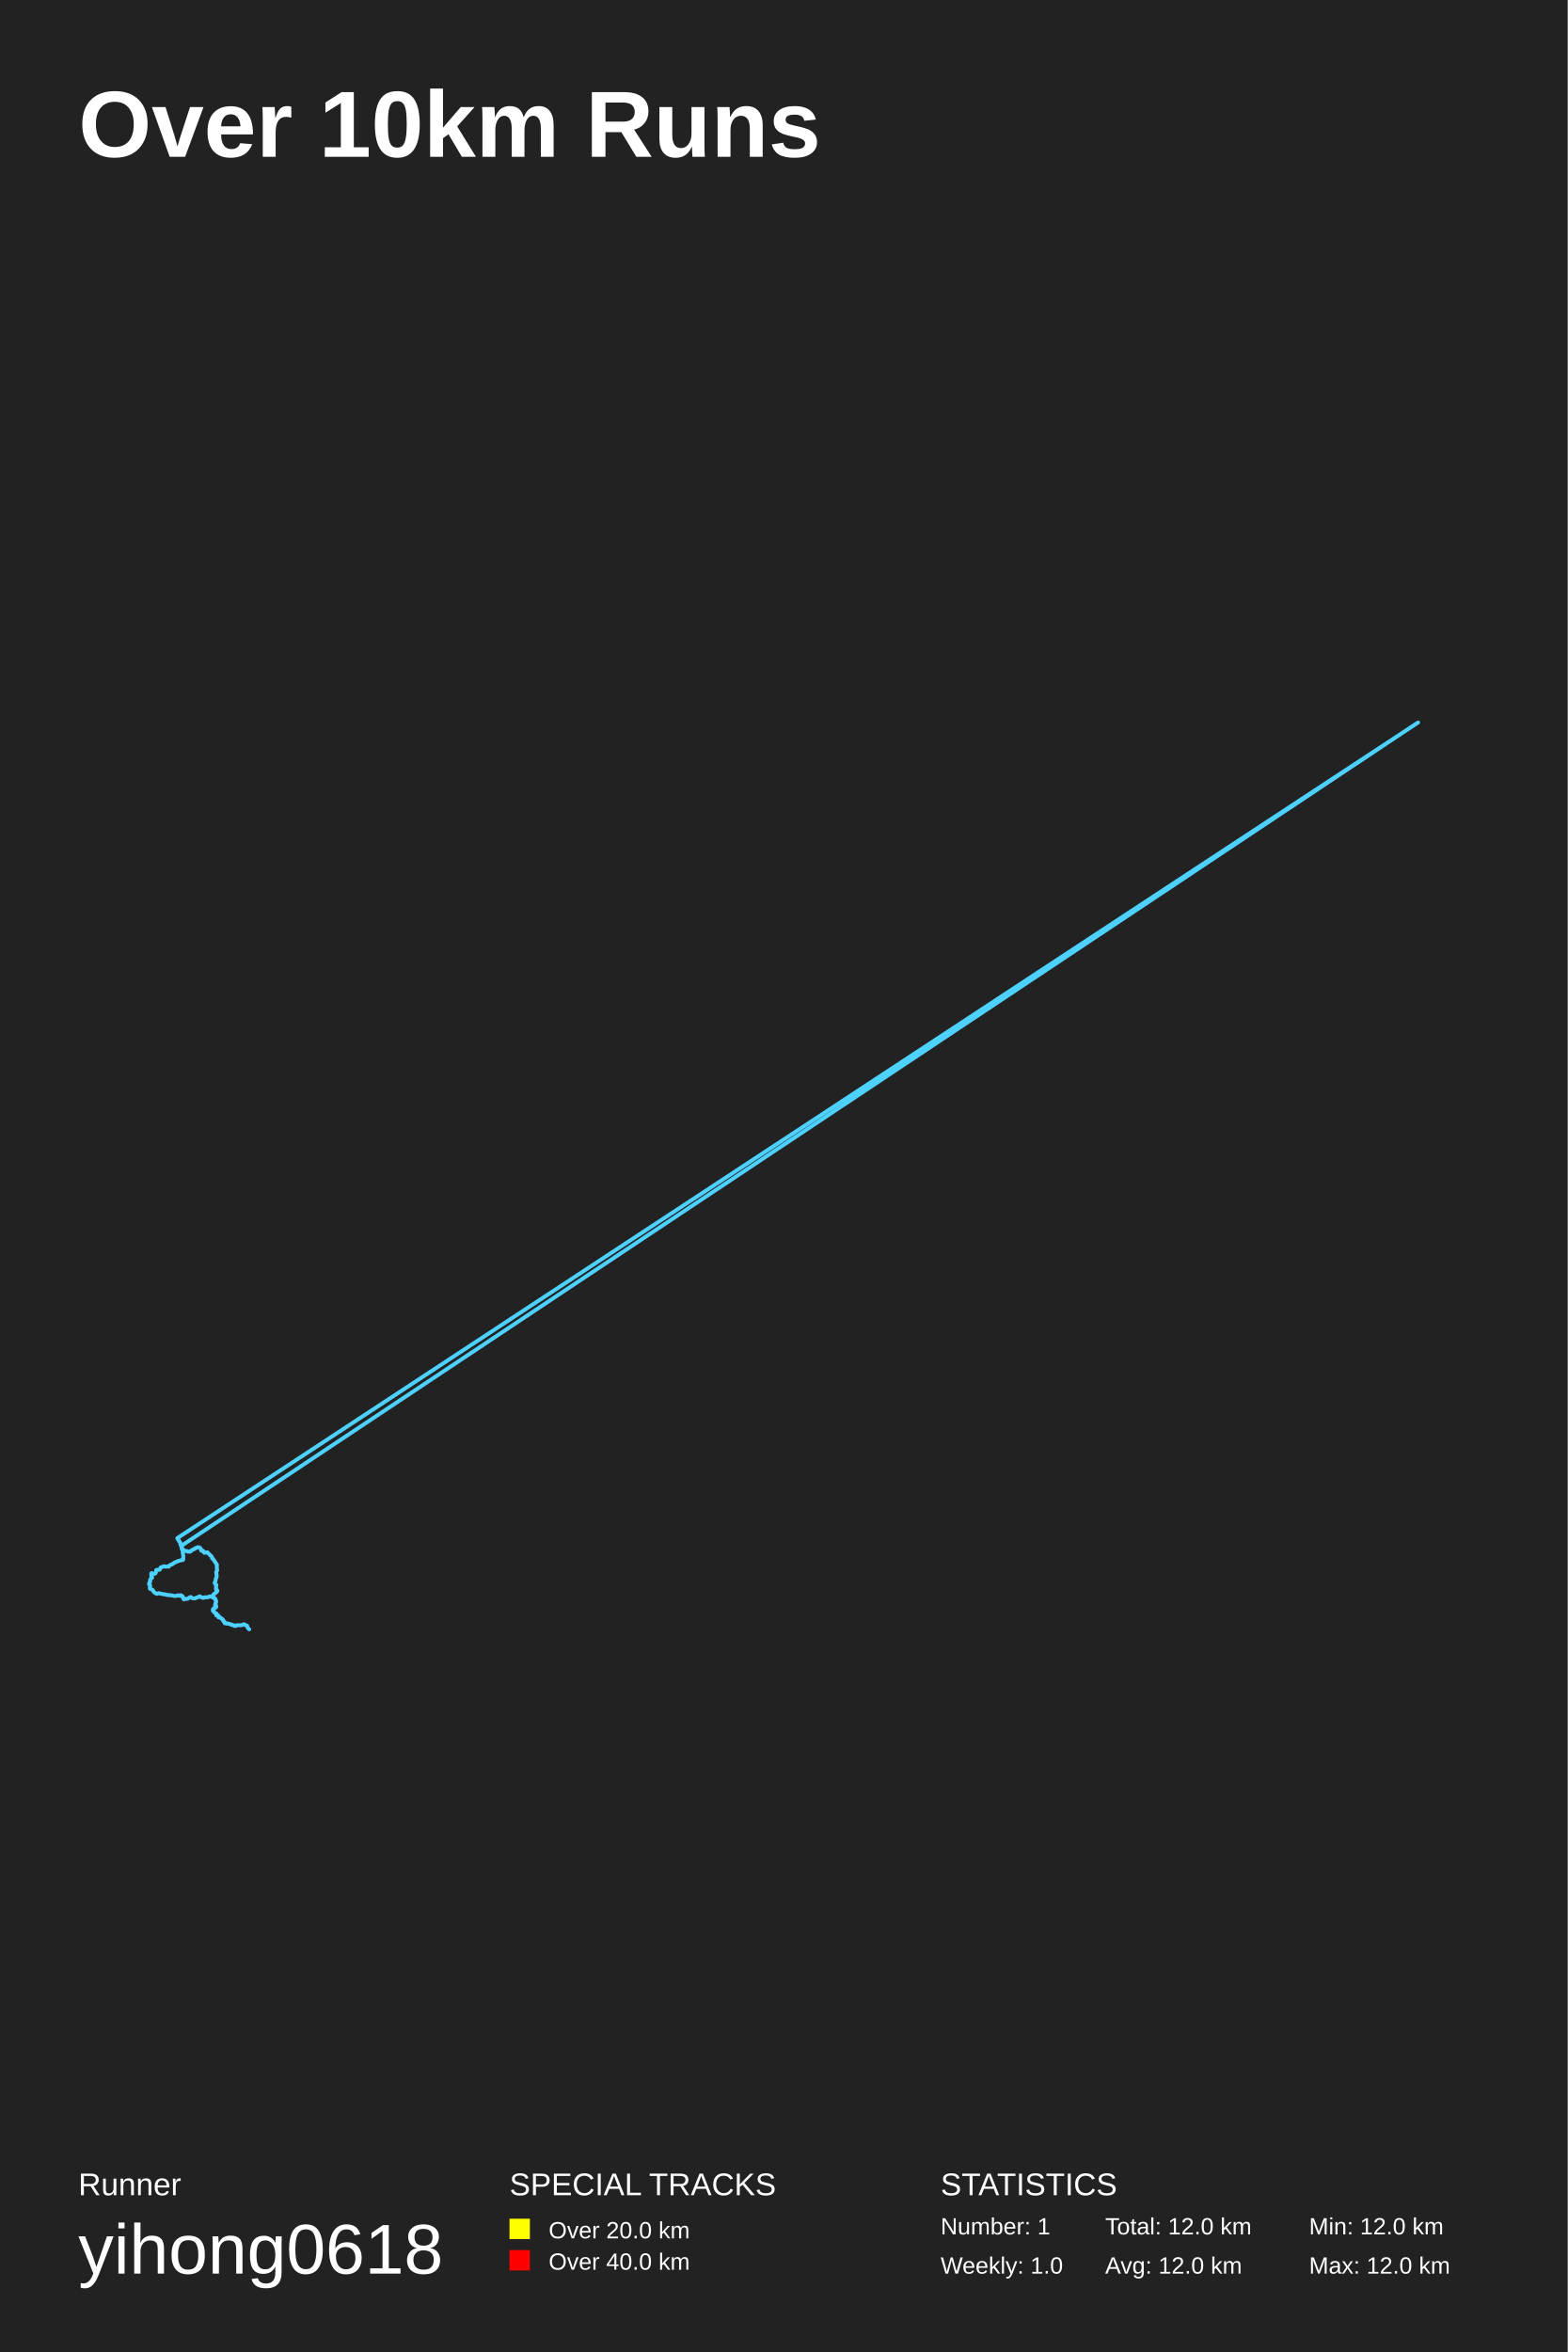
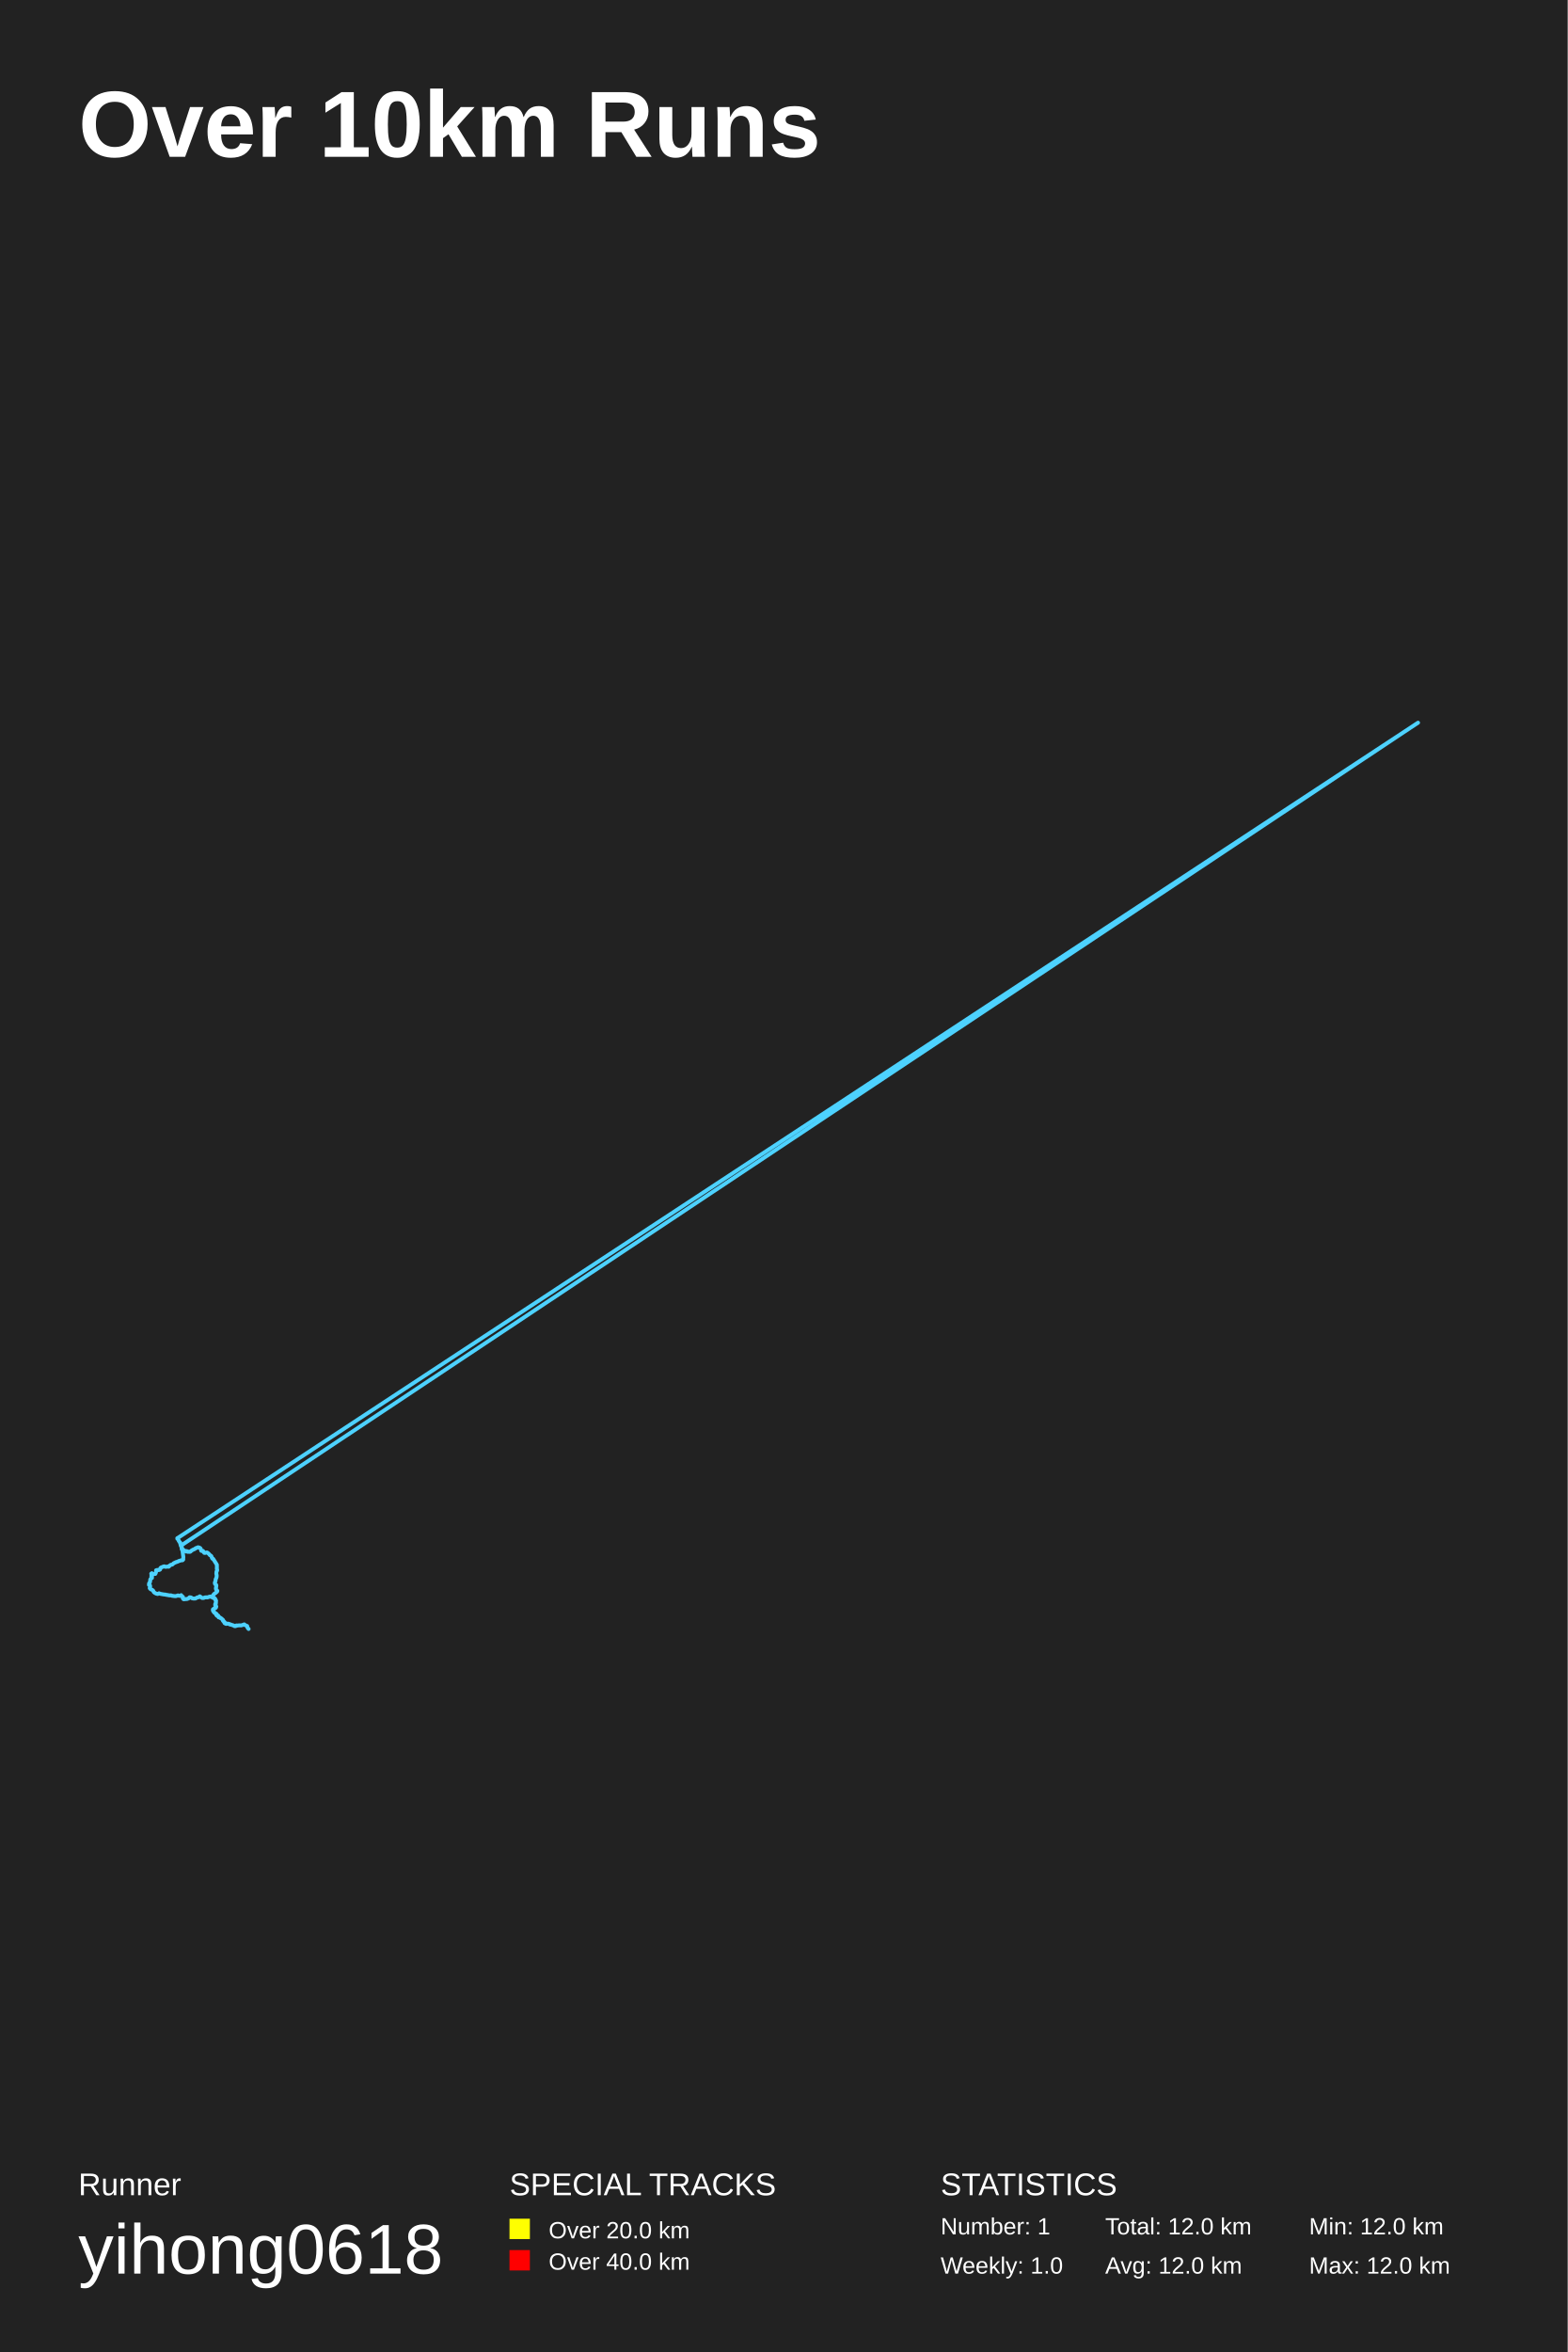
<svg xmlns="http://www.w3.org/2000/svg" baseProfile="full" height="300mm" version="1.1" viewBox="0,0,200,300" width="200mm">
  <defs />
  <rect fill="#222222" height="300" width="200" x="0" y="0" />
  <text fill="#FFFFFF" style="font-size:12px; font-family:Arial; font-weight:bold;" x="10" y="20">Over 10km Runs</text>
  <text fill="#FFFFFF" style="font-size:4px; font-family:Arial" x="10" y="280">Runner</text>
  <text fill="#FFFFFF" style="font-size:9px; font-family:Arial" x="10" y="290">yihong0618</text>
  <text fill="#FFFFFF" style="font-size:4px; font-family:Arial" x="65" y="280">SPECIAL TRACKS</text>
  <rect fill="yellow" height="2.6" width="2.6" x="65" y="283" />
  <text fill="#FFFFFF" style="font-size:3px; font-family:Arial" x="70" y="285.5">Over 20.0 km</text>
  <rect fill="red" height="2.6" width="2.6" x="65" y="287" />
  <text fill="#FFFFFF" style="font-size:3px; font-family:Arial" x="70" y="289.5">Over 40.0 km</text>
  <text fill="#FFFFFF" style="font-size:4px; font-family:Arial" x="120" y="280">STATISTICS</text>
  <text fill="#FFFFFF" style="font-size:3px; font-family:Arial" x="120" y="285">Number: 1</text>
  <text fill="#FFFFFF" style="font-size:3px; font-family:Arial" x="120" y="290">Weekly: 1.0</text>
  <text fill="#FFFFFF" style="font-size:3px; font-family:Arial" x="141" y="285">Total: 12.0 km</text>
  <text fill="#FFFFFF" style="font-size:3px; font-family:Arial" x="141" y="290">Avg: 12.0 km</text>
  <text fill="#FFFFFF" style="font-size:3px; font-family:Arial" x="167" y="285">Min: 12.0 km</text>
  <text fill="#FFFFFF" style="font-size:3px; font-family:Arial" x="167" y="290">Max: 12.0 km</text>
-   <polyline fill="none" opacity="1" points="30.345,207.301 30.193,207.306 30.075,207.38 29.946,207.391 29.828,207.306 29.671,207.275 29.571,207.222 29.414,207.211 29.291,207.143 29.153,207.096 29.01,207.075 28.892,207.101 28.649,207.027 28.635,206.953 28.564,206.816 28.483,206.764 28.421,206.59 28.317,206.516 28.241,206.421 28.16,206.379 28.065,206.321 27.903,206.311 27.837,206.19 27.87,206.069 27.747,206.084 27.599,206.047 27.623,205.853 27.538,205.789 27.424,205.752 27.329,205.652 27.257,205.547 27.153,205.436 27.157,205.289 27.272,205.141 27.428,205.115 27.557,204.973 27.542,204.846 27.438,204.752 27.466,204.615 27.495,204.467 27.542,204.325 27.58,204.193 27.485,204.088 27.462,203.925 27.367,203.819 27.219,203.788 27.219,203.793 27.243,203.793 27.214,203.798 27.229,203.798 27.219,203.798 27.21,203.804 27.214,203.798 27.21,203.798 27.138,203.624 27.157,203.524 27.195,203.424 27.272,203.34 27.338,203.293 27.457,203.208 27.566,203.119 27.675,203.013 27.728,202.929 27.699,202.829 27.585,202.755 27.547,202.618 27.561,202.502 27.58,202.397 27.576,202.26 27.609,202.15 27.485,202.081 27.457,202.018 27.381,201.913 27.447,201.728 27.509,201.628 27.504,201.486 27.542,201.338 27.614,201.217 27.628,201.07 27.656,200.949 27.618,200.843 27.609,200.727 27.59,200.638 27.59,200.485 27.685,200.353 27.699,200.222 27.666,200.095 27.671,199.948 27.656,199.795 27.675,199.589 27.656,199.553 27.157,198.81 27.062,198.773 27.039,198.673 27.02,198.589 27.001,198.562 26.967,198.478 26.906,198.425 26.83,198.378 26.763,198.341 26.716,198.262 26.649,198.199 26.535,198.093 26.464,197.999 26.402,197.999 26.302,198.025 26.193,198.057 26.079,198.057 26.008,197.993 25.965,197.877 25.917,197.814 25.803,197.804 25.704,197.804 25.699,197.772 25.732,197.762 25.713,197.777 25.694,197.783 25.67,197.772 25.694,197.772 25.694,197.788 25.68,197.772 25.699,197.751 25.685,197.719 25.623,197.609 25.609,197.54 25.566,197.467 25.533,197.451 25.457,197.409 25.4,197.356 25.324,197.372 25.281,197.345 25.257,197.34 25.181,197.377 25.115,197.409 25.058,197.44 24.982,197.44 24.934,197.482 24.844,197.524 24.801,197.582 24.753,197.588 24.677,197.635 24.611,197.661 24.516,197.709 24.416,197.751 24.345,197.862 24.25,197.914 24.155,197.909 24.065,197.914 23.979,197.904 23.96,197.888 23.965,197.877 23.984,197.888 23.946,197.909 23.889,197.862 23.822,197.825 23.775,197.851 23.689,197.825 23.608,197.804 23.528,197.804 23.452,197.709 23.39,197.672 23.357,197.635 23.333,197.63 23.285,197.551 23.209,197.514 23.195,197.53 23.195,197.514 23.167,197.472 23.195,197.377 23.205,197.314 23.133,197.251 23.105,197.182 23.072,197.124 23.043,197.045 23.01,196.929 23.005,196.766 22.92,196.697 22.882,196.597 22.81,196.55 22.81,196.476 22.739,196.381 22.677,196.297 22.663,196.234 22.63,196.239 22.63,196.244 22.644,196.255 22.635,196.244 22.644,196.25 22.649,196.239 22.687,196.181 22.692,196.165 22.658,196.186 22.635,196.181 22.62,196.186 22.62,196.197 22.625,196.186 22.63,196.186 22.63,196.176 22.63,196.181 22.644,196.176 180.91,92.162 180.815,92.22 180.815,92.22 180.815,92.22 180.724,92.278 180.629,92.336 23.119,197.187 23.186,197.282 23.167,197.398 23.19,197.514 23.209,197.63 23.281,197.725 23.304,197.862 23.314,197.993 23.333,198.162 23.361,198.33 23.38,198.457 23.38,198.589 23.371,198.762 23.38,198.868 23.342,198.973 23.157,198.999 23.01,199.042 22.867,199.068 22.734,199.115 22.582,199.179 22.459,199.226 22.364,199.268 22.264,199.321 22.131,199.389 22.083,199.453 22.05,199.479 22.05,199.479 22.003,199.521 21.927,199.553 21.822,199.558 21.727,199.616 21.637,199.663 21.599,199.726 21.542,199.816 21.423,199.805 21.337,199.795 21.219,199.827 21.1,199.832 21.014,199.795 20.91,199.774 20.81,199.827 20.758,199.827 20.677,199.884 20.568,199.9 20.487,199.942 20.44,200.037 20.435,200.127 20.397,200.19 20.359,200.216 20.321,200.232 20.245,200.243 20.131,200.227 20.031,200.227 19.922,200.269 19.926,200.301 19.936,200.374 19.922,200.448 19.893,200.496 19.888,200.548 19.865,200.606 19.827,200.69 19.722,200.727 19.641,200.754 19.556,200.769 19.47,200.833 19.432,200.78 19.375,200.743 19.361,200.748 19.318,200.706 19.352,200.68 19.371,200.643 19.347,200.685 19.304,200.701 19.309,200.801 19.299,200.959 19.361,201.112 19.418,201.238 19.295,201.286 19.19,201.423 19.143,201.612 19.162,201.744 19.038,201.902 19.01,202.071 19.095,202.155 19.162,202.25 19.143,202.35 19.119,202.487 19.124,202.634 19.233,202.703 19.375,202.745 19.518,202.84 19.575,202.998 19.713,203.129 19.884,203.245 20.059,203.298 20.221,203.208 20.397,203.24 20.582,203.293 20.772,203.329 20.962,203.356 21.052,203.356 21.176,203.419 21.328,203.43 21.466,203.44 21.613,203.472 21.775,203.466 21.917,203.503 22.031,203.514 22.202,203.561 22.364,203.572 22.559,203.54 22.682,203.472 22.801,203.514 22.953,203.556 23.067,203.466 23.148,203.519 23.3,203.614 23.328,203.788 23.414,203.898 23.452,204.004 23.608,203.914 23.803,203.951 23.989,203.898 24.15,203.772 24.331,203.698 24.464,203.814 24.635,203.872 24.863,203.877 24.982,203.825 25.143,203.761 25.305,203.714 25.452,203.609 25.561,203.656 25.713,203.74 25.837,203.793 25.974,203.809 26.084,203.74 26.236,203.725 26.426,203.751 26.564,203.698 26.678,203.661 26.787,203.624 26.963,203.667 27.119,203.725 27.195,203.74 27.343,203.793 27.457,203.909 27.5,204.088 27.58,204.22 27.566,204.394 27.509,204.552 27.471,204.715 27.585,204.841 27.576,204.989 27.447,205.105 27.291,205.163 27.229,205.294 27.234,205.463 27.338,205.631 27.49,205.747 27.642,205.821 27.633,205.974 27.756,206.053 27.894,206.105 27.97,206.248 28.146,206.358 28.298,206.458 28.426,206.569 28.497,206.727 28.626,206.832 28.706,206.99 28.892,207.08 29.072,207.08 29.243,207.117 29.414,207.201 29.576,207.254 29.737,207.285 29.889,207.375 30.051,207.396 30.193,207.322 30.374,207.296 30.545,207.296 30.711,207.306 30.849,207.28 30.992,207.233 31.115,207.169 31.248,207.227 31.367,207.327 31.505,207.348 31.552,207.464 31.595,207.607 31.69,207.728 31.794,207.817" stroke="#4DD2FF" stroke-dasharray="none" stroke-linecap="round" stroke-linejoin="round" stroke-width="0.5" />
+   <polyline fill="none" opacity="1" points="30.303,207.343 30.16,207.327 30.046,207.417 29.908,207.412 29.766,207.317 29.642,207.285 29.533,207.243 29.381,207.217 29.243,207.164 29.12,207.101 28.987,207.096 28.849,207.132 28.659,207.038 28.588,206.901 28.54,206.827 28.436,206.727 28.402,206.585 28.274,206.464 28.236,206.437 28.127,206.39 28.036,206.327 27.899,206.295 27.856,206.184 27.842,206.074 27.704,206.111 27.599,206.005 27.614,205.842 27.509,205.8 27.395,205.758 27.31,205.647 27.224,205.542 27.157,205.415 27.167,205.268 27.338,205.157 27.476,205.12 27.566,204.952 27.514,204.857 27.457,204.736 27.457,204.599 27.533,204.457 27.538,204.309 27.566,204.178 27.471,204.051 27.433,203.909 27.333,203.814 27.229,203.814 27.234,203.814 27.243,203.814 27.219,203.819 27.229,203.814 27.219,203.819 27.214,203.825 27.214,203.819 27.148,203.756 27.138,203.619 27.153,203.524 27.224,203.419 27.295,203.34 27.357,203.277 27.481,203.198 27.595,203.098 27.694,203.013 27.728,202.919 27.661,202.829 27.576,202.75 27.533,202.587 27.566,202.492 27.576,202.392 27.604,202.244 27.561,202.128 27.476,202.086 27.428,202.023 27.405,201.865 27.462,201.733 27.504,201.607 27.504,201.46 27.58,201.301 27.623,201.191 27.637,201.064 27.642,200.943 27.623,200.827 27.599,200.738 27.604,200.622 27.623,200.448 27.699,200.327 27.699,200.211 27.656,200.074 27.675,199.927 27.666,199.769 27.671,199.589 27.191,198.826 27.119,198.826 27.062,198.757 27.024,198.678 27.015,198.604 26.991,198.562 26.953,198.478 26.882,198.415 26.811,198.383 26.768,198.352 26.701,198.262 26.625,198.183 26.511,198.083 26.435,198.03 26.374,198.02 26.25,198.051 26.169,198.078 26.051,198.067 25.998,197.967 25.946,197.893 25.889,197.819 25.765,197.841 25.699,197.804 25.708,197.777 25.732,197.783 25.723,197.772 25.694,197.793 25.67,197.798 25.689,197.798 25.694,197.804 25.694,197.793 25.699,197.788 25.642,197.693 25.618,197.614 25.599,197.535 25.556,197.477 25.523,197.451 25.447,197.409 25.381,197.377 25.295,197.372 25.267,197.366 25.257,197.356 25.167,197.398 25.1,197.44 25.039,197.445 24.977,197.472 24.91,197.519 24.834,197.577 24.782,197.609 24.734,197.619 24.658,197.651 24.582,197.693 24.492,197.74 24.392,197.809 24.312,197.904 24.212,197.941 24.141,197.914 24.027,197.935 23.951,197.925 23.974,197.904 23.97,197.92 23.951,197.904 23.941,197.935 23.875,197.862 23.808,197.841 23.742,197.899 23.67,197.825 23.585,197.851 23.509,197.798 23.437,197.709 23.366,197.677 23.347,197.661 23.333,197.63 23.266,197.551 23.195,197.54 23.2,197.546 23.19,197.53 23.176,197.456 23.2,197.382 23.186,197.309 23.119,197.24 23.095,197.193 23.053,197.124 23.043,197.045 23.01,196.924 22.991,196.75 22.905,196.697 22.882,196.624 22.81,196.56 22.787,196.466 22.72,196.371 22.677,196.287 22.663,196.265 22.625,196.265 22.644,196.271 22.649,196.271 22.63,196.26 22.639,196.26 22.658,196.265 22.706,196.176 22.692,196.186 22.62,196.192 22.63,196.207 22.62,196.207 22.635,196.213 22.63,196.213 22.63,196.207 22.635,196.192 22.639,196.202 22.635,196.197 180.91,92.183 180.815,92.241 180.815,92.241 180.815,92.241 180.724,92.299 23.091,197.145 23.119,197.272 23.186,197.351 23.176,197.461 23.181,197.582 23.224,197.677 23.281,197.772 23.3,197.92 23.314,198.035 23.338,198.23 23.361,198.399 23.38,198.51 23.385,198.678 23.366,198.826 23.38,198.91 23.285,199.015 23.1,199.021 22.967,199.068 22.829,199.105 22.696,199.173 22.554,199.226 22.425,199.263 22.335,199.316 22.216,199.363 22.107,199.431 22.079,199.484 22.05,199.5 22.041,199.505 21.993,199.553 21.903,199.579 21.789,199.589 21.699,199.658 21.623,199.7 21.589,199.779 21.513,199.837 21.409,199.816 21.299,199.827 21.19,199.848 21.076,199.848 20.986,199.795 20.877,199.805 20.805,199.837 20.734,199.858 20.644,199.906 20.549,199.937 20.473,199.99 20.43,200.09 20.44,200.169 20.397,200.216 20.349,200.237 20.307,200.248 20.212,200.269 20.116,200.243 19.998,200.264 19.907,200.295 19.931,200.338 19.926,200.417 19.917,200.474 19.893,200.522 19.888,200.58 19.865,200.648 19.812,200.754 19.694,200.743 19.603,200.785 19.527,200.817 19.442,200.827 19.413,200.796 19.371,200.78 19.337,200.754 19.318,200.727 19.375,200.675 19.375,200.664 19.342,200.712 19.295,200.722 19.333,200.859 19.309,201.043 19.39,201.159 19.385,201.28 19.252,201.338 19.166,201.486 19.157,201.665 19.128,201.807 19.019,201.96 19.005,202.16 19.124,202.202 19.152,202.308 19.152,202.397 19.1,202.571 19.171,202.661 19.266,202.734 19.418,202.787 19.556,202.908 19.603,203.056 19.755,203.177 19.945,203.272 20.116,203.314 20.292,203.224 20.449,203.293 20.644,203.329 20.82,203.361 21.01,203.387 21.1,203.387 21.228,203.43 21.366,203.44 21.485,203.472 21.651,203.493 21.817,203.488 21.955,203.545 22.088,203.561 22.254,203.582 22.43,203.588 22.587,203.54 22.706,203.498 22.848,203.545 23.015,203.551 23.11,203.461 23.181,203.582 23.333,203.682 23.319,203.856 23.404,203.972 23.475,203.983 23.67,203.962 23.86,203.951 24.055,203.877 24.188,203.735 24.383,203.761 24.497,203.861 24.692,203.898 24.901,203.898 25.02,203.84 25.167,203.756 25.347,203.725 25.485,203.614 25.609,203.698 25.746,203.814 25.884,203.825 26.008,203.814 26.131,203.756 26.298,203.74 26.464,203.751 26.602,203.703 26.711,203.667 26.844,203.64 26.996,203.714 27.148,203.746 27.243,203.782 27.381,203.84 27.481,203.988 27.547,204.13 27.552,204.283 27.547,204.451 27.519,204.62 27.462,204.789 27.595,204.915 27.547,205.052 27.386,205.141 27.257,205.22 27.21,205.373 27.276,205.542 27.367,205.695 27.514,205.779 27.656,205.895 27.637,206.042 27.808,206.074 27.899,206.184 28.022,206.3 28.188,206.395 28.321,206.516 28.455,206.627 28.521,206.78 28.649,206.895 28.773,207.059 28.953,207.096 29.129,207.106 29.286,207.154 29.466,207.222 29.619,207.28 29.804,207.333 29.932,207.406 30.094,207.391 30.241,207.348 30.421,207.322 30.607,207.312 30.749,207.327 30.892,207.285 31.034,207.243 31.153,207.19 31.277,207.285 31.4,207.348 31.533,207.401 31.552,207.533 31.614,207.659 31.714,207.775" stroke="#4DD2FF" stroke-dasharray="none" stroke-linecap="round" stroke-linejoin="round" stroke-width="0.5" />
</svg>
